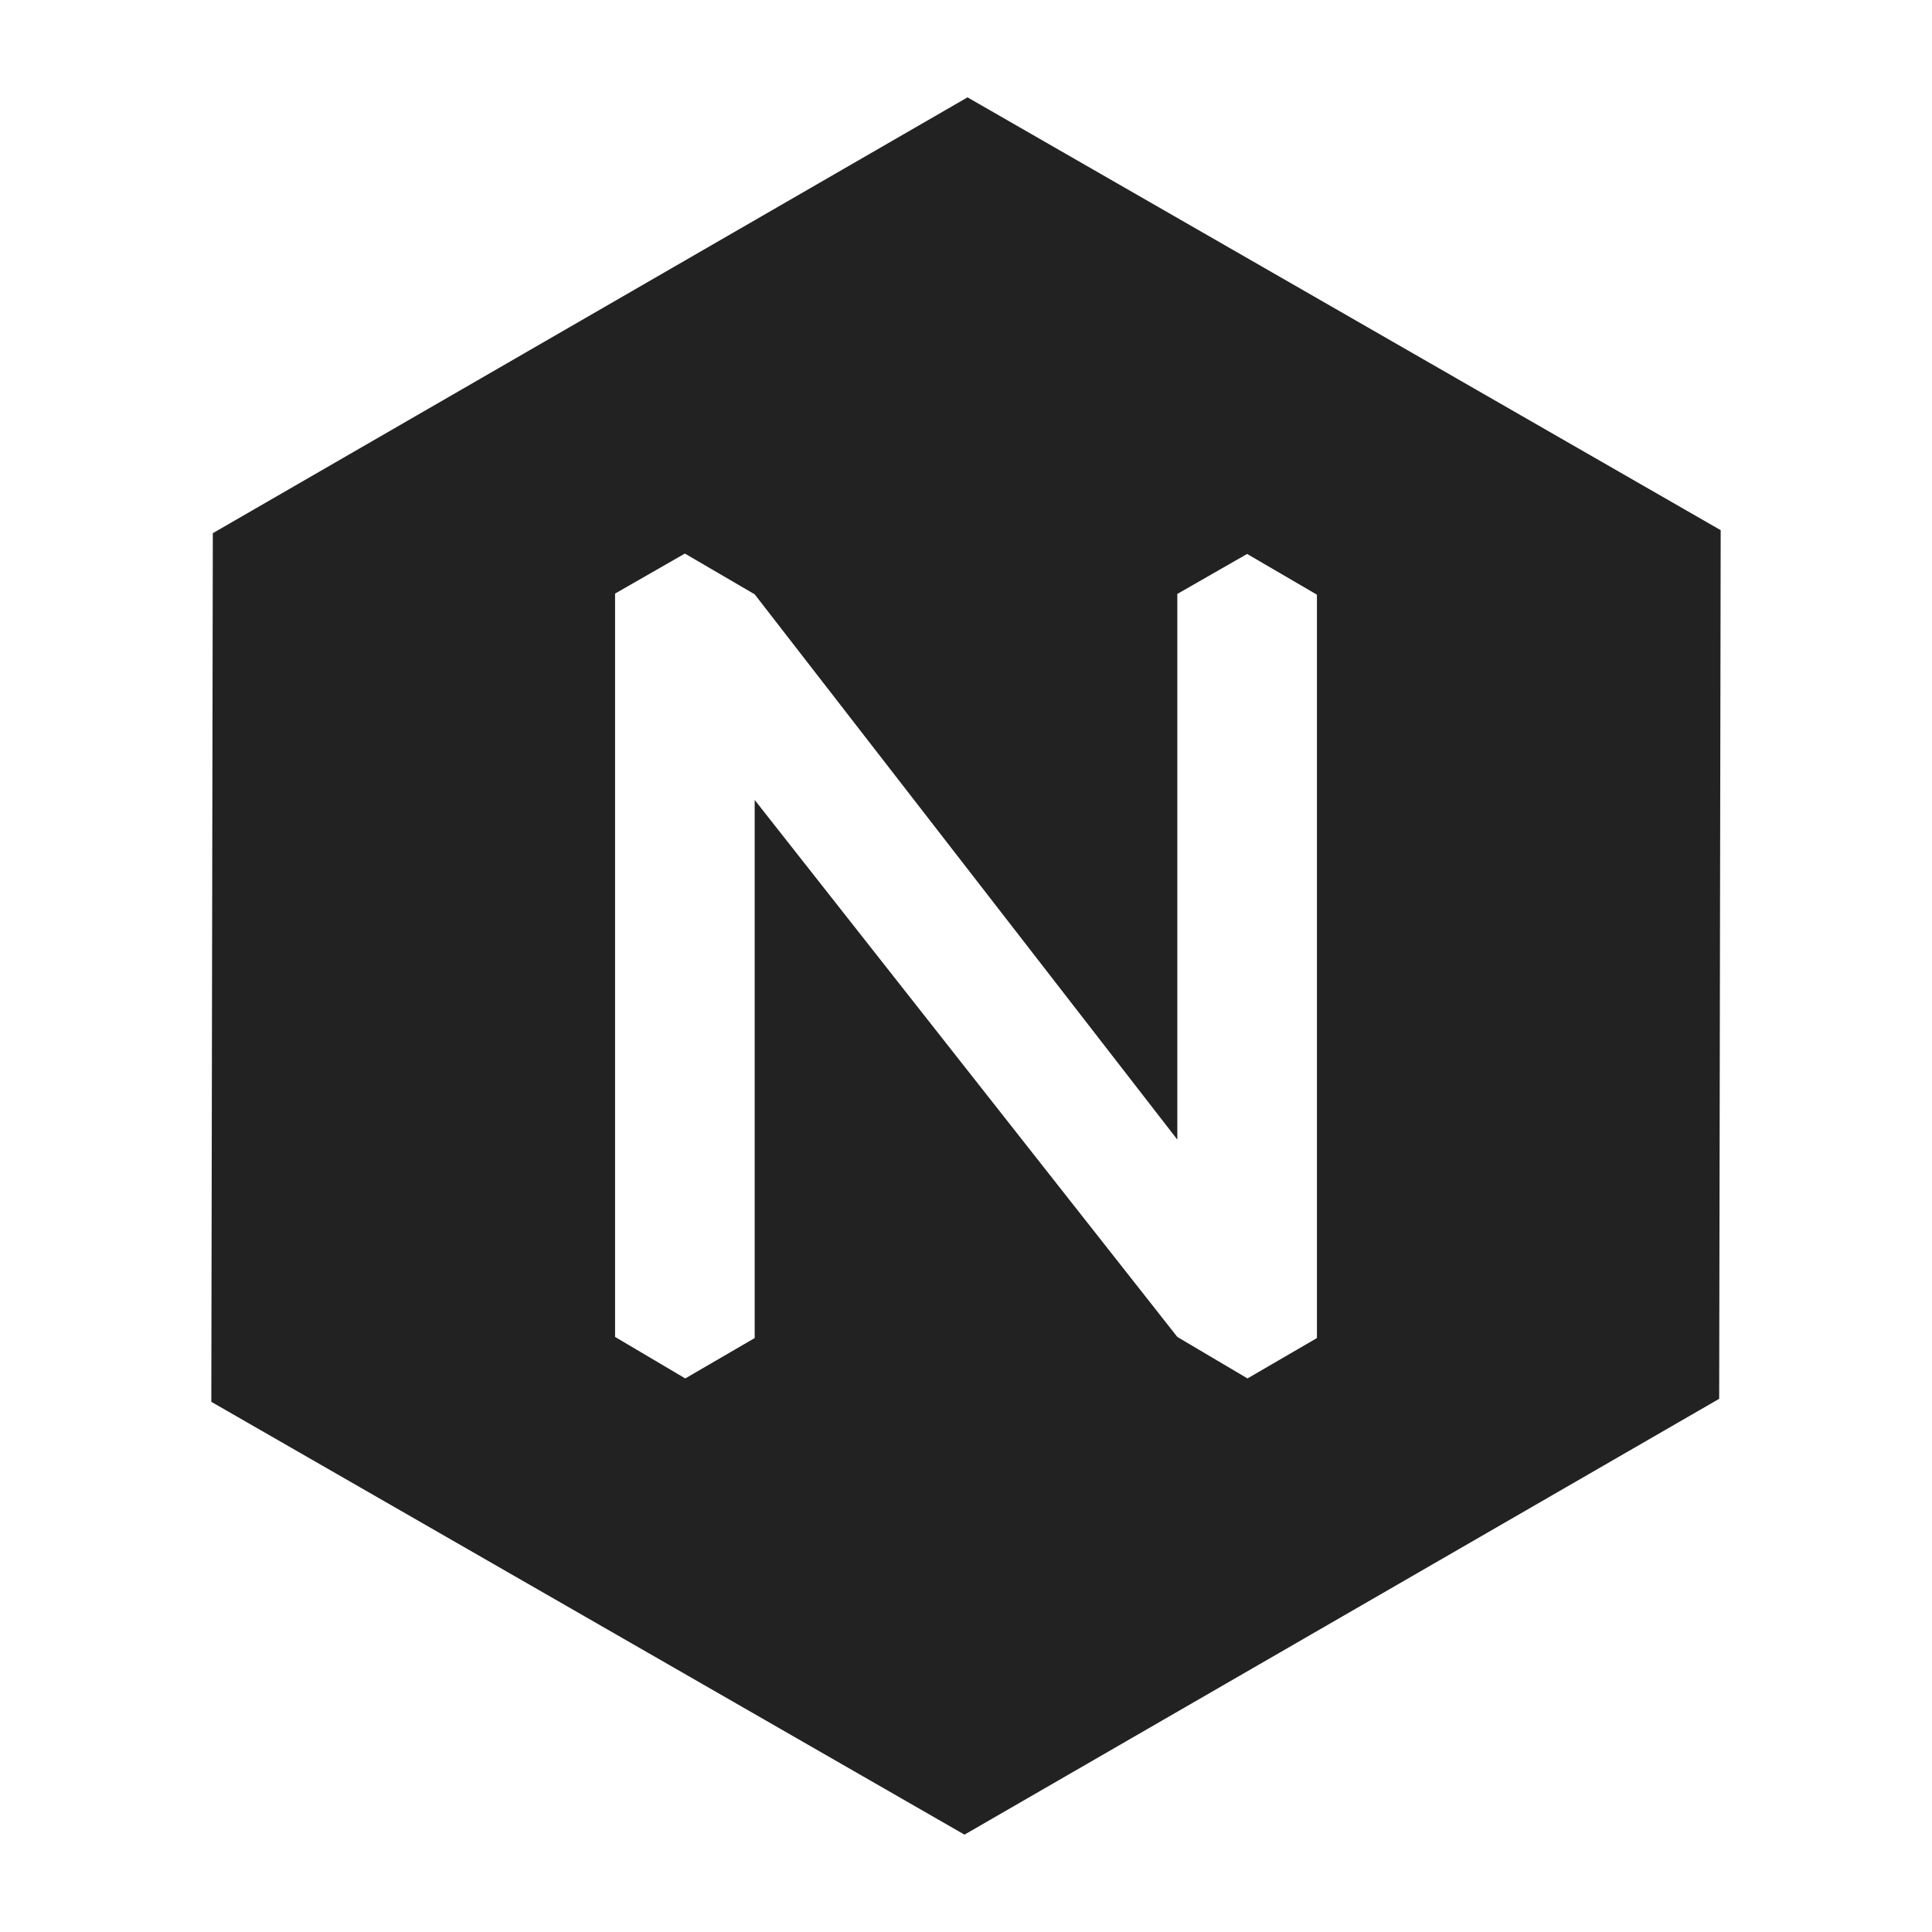
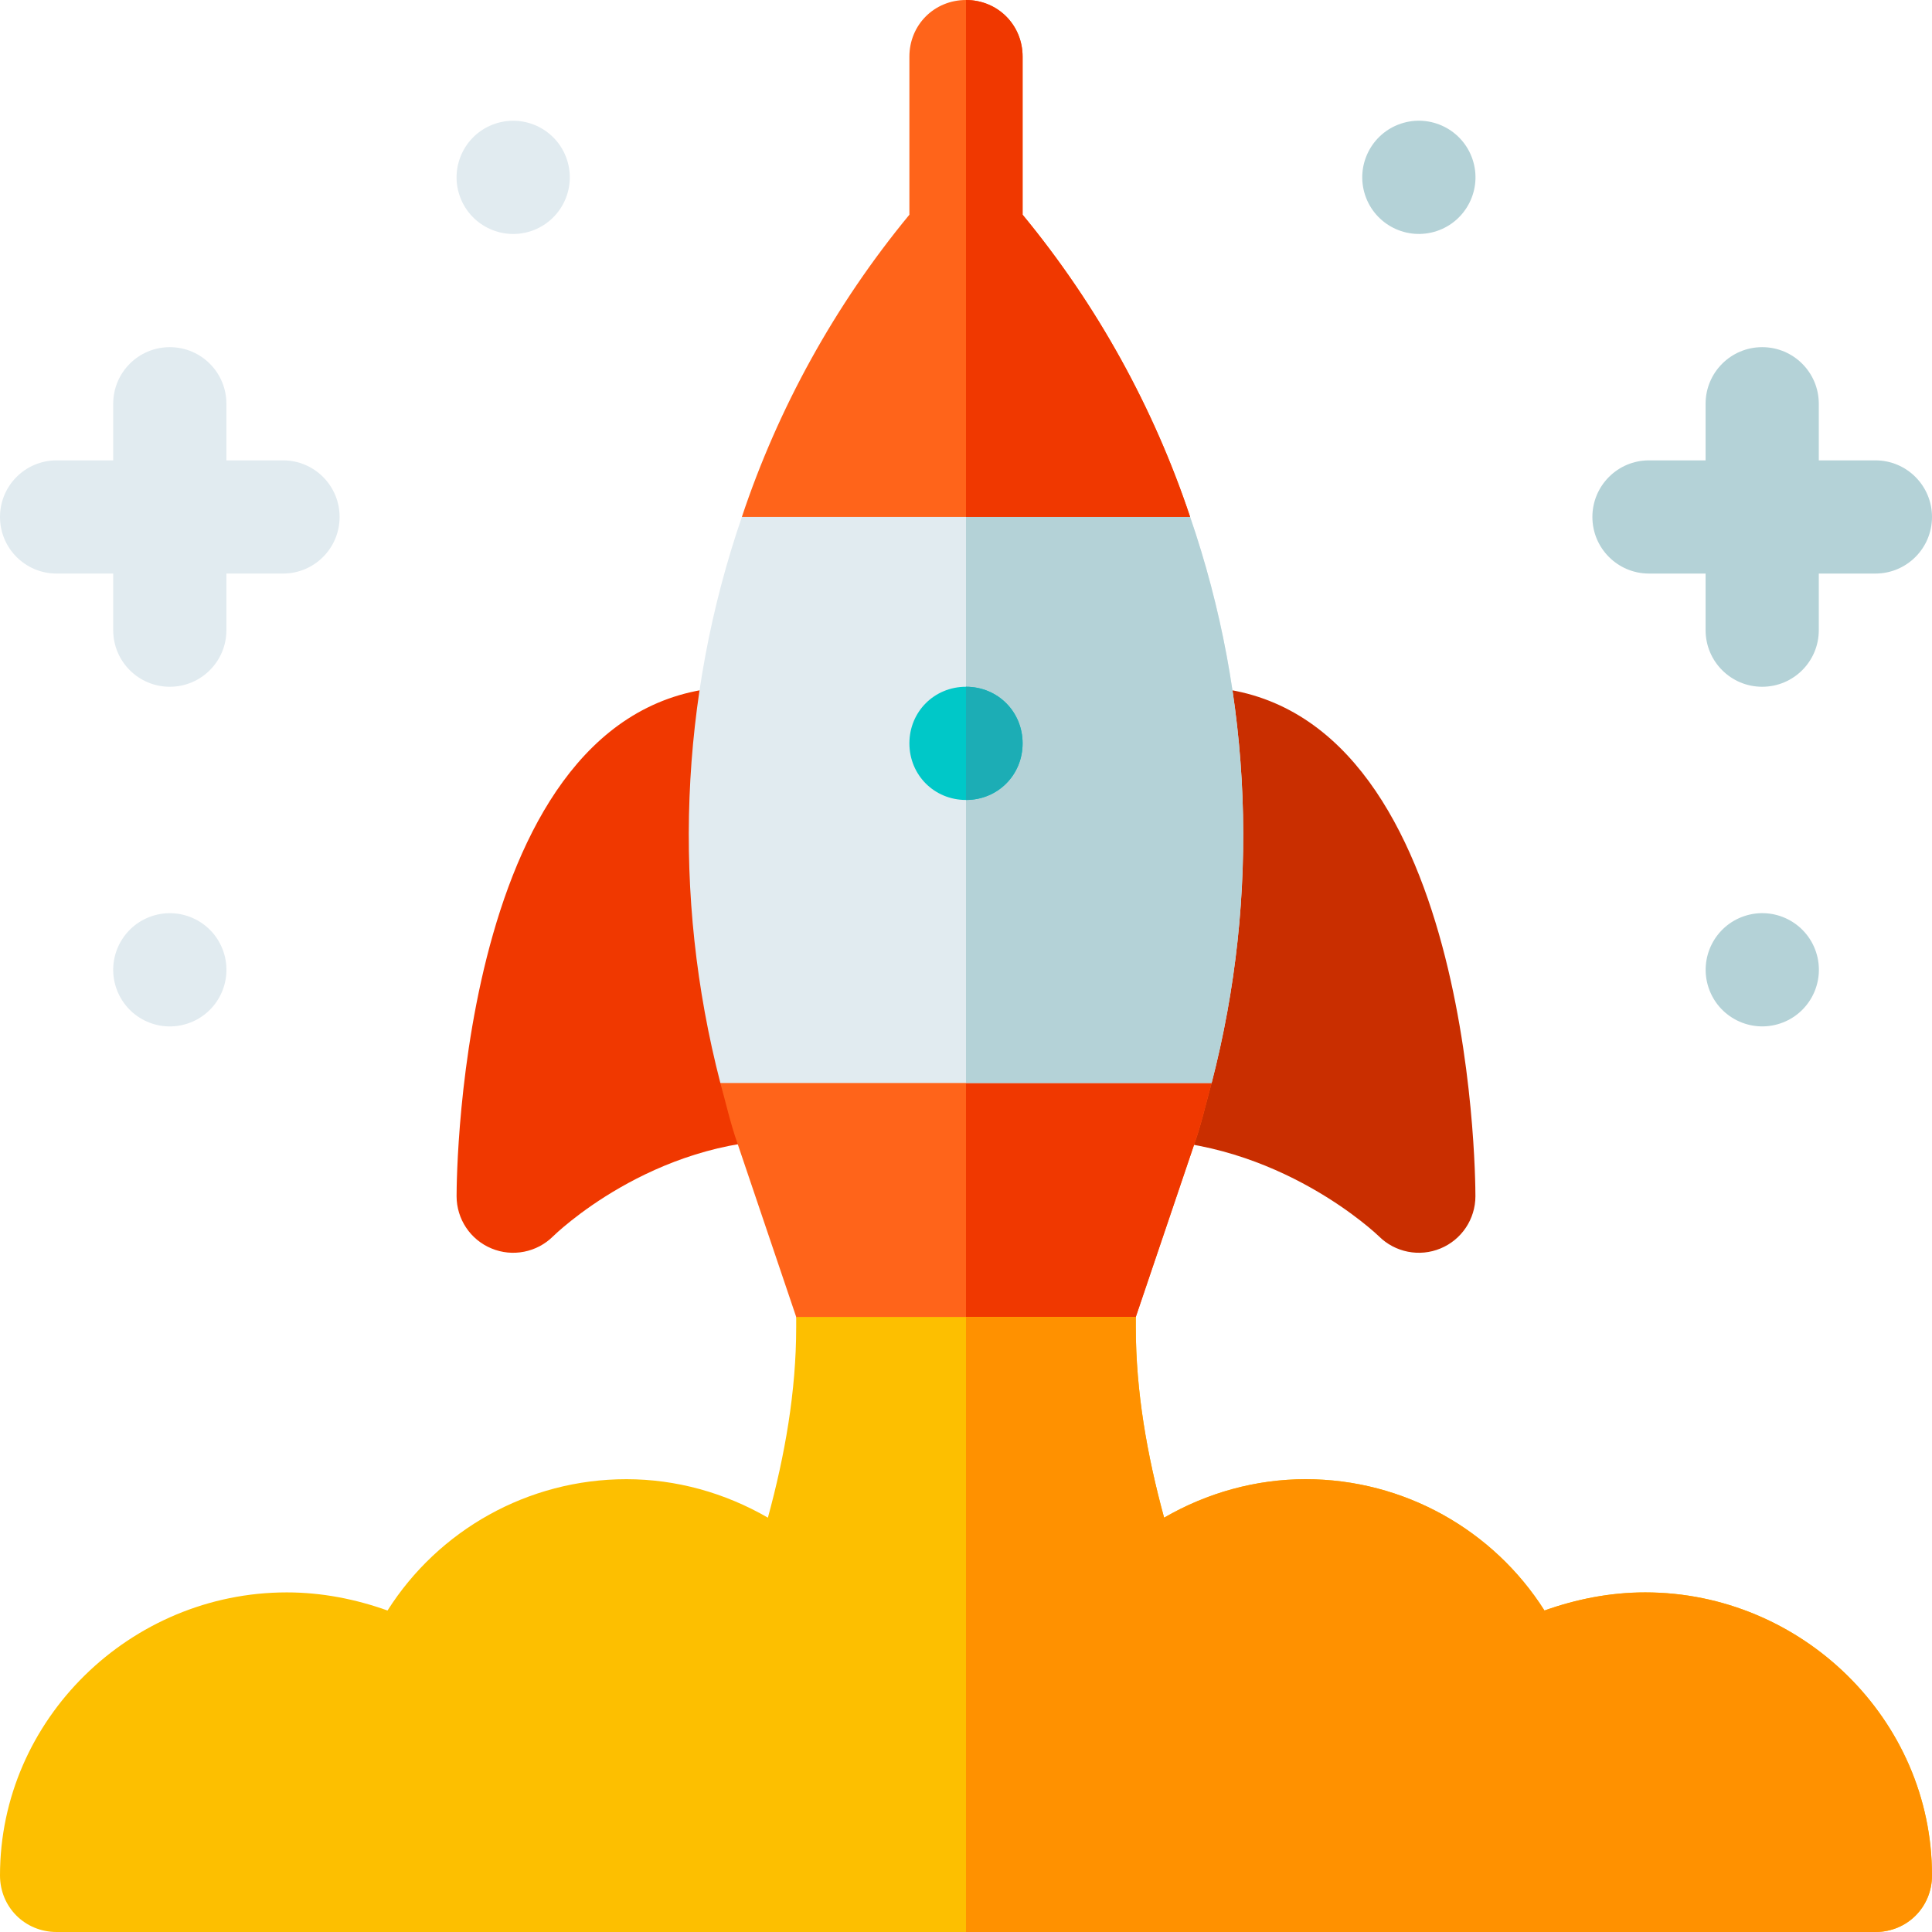
- <svg xmlns="http://www.w3.org/2000/svg" xml:space="preserve" enable-background="new 0 0 512 512" viewBox="0 0 512 512" height="512px" width="512px" y="0px" x="0px" id="NexT" version="1.1">
-   <defs id="defs3388" />
-   <path style="fill:#222222;fill-opacity:1" id="path3384" d="M 256.4,25.8 56.4,141.3 56,371.5 255.6,486.2 455.6,370.7 456,140.5 Z m 92.6,328.8 -18.4,10.7 -18.6,-11 0,0 -112,-142.3 0,142.6 -18.4,10.7 -18.6,-11 0,-197 18.5,-10.6 18.5,10.8 0,0 112,144.5 0,-144.6 18.5,-10.6 18.5,10.8 z" />
+ <svg xmlns="http://www.w3.org/2000/svg" height="512pt" viewBox="0 0 512 512" width="512pt">
+   <path d="m211 197c0-8.289-6.711-15-15-15-74.148 0-75 129.492-75 135 0 6.062 3.648 11.543 9.258 13.855 5.527 2.309 12.02 1.078 16.348-3.25.266-.25 26.031-25.605 63.121-25.605 8.289 0 15-6.711 15-15zm0 0" fill="#f03800" />
+   <path d="m316 182c-8.289 0-15 6.711-15 15l-15 90c0 8.289 6.711 15 15 15 37.895 0 64.176 25.398 64.395 25.605 4.324 4.324 10.816 5.559 16.348 3.25 5.609-2.312 9.258-7.793 9.258-13.855 0-5.508-.852-135-75-135zm0 0" fill="#c92e00" />
+   <path d="m321.098 287c-1.5 5.398-2.699 10.801-4.496 15.898l-15.602 46.102-.902 2.402c-1.797 6-7.5 10.199-14.098 10.199h-60c-6.598 0-12.301-4.199-14.098-10.199l-.902-2.402-15.602-46.102c-1.801-5.098-3-10.5-4.5-15.898l65.102-15zm0 0" fill="#ff641a" />
+   <path d="m321.098 287c-1.5 5.398-2.699 10.801-4.496 15.898l-15.602 46.102-.902 2.402c-1.797 6-7.5 10.199-14.098 10.199h-30v-89.602zm0 0" fill="#f03800" />
+   <path d="m321.098 287h-130.195c-12.902-49.801-10.801-102 5.699-150l59.398-15 59.398 15c16.504 48 18.602 100.199 5.699 150zm0 0" fill="#e1ebf0" />
+   <path d="m321.098 287h-65.098v-165l59.398 15c16.504 48 18.602 100.199 5.699 150zm0 0" fill="#b4d2d7" />
+   <path d="m315.398 137h-118.797c9.598-28.801 24.598-56.102 44.398-80.102v-41.898c0-8.402 6.598-15 15-15s15 6.598 15 15v41.898c19.801 24 34.801 51.301 44.398 80.102zm0 0" fill="#ff641a" />
+   <path d="m315.398 137h-59.398v-137c8.402 0 15 6.598 15 15v41.898c19.801 24 34.801 51.301 44.398 80.102zm0 0" fill="#f03800" />
+   <path d="m390.246 42.25c-2.621-7.859-11.117-12.105-18.977-9.488-7.859 2.621-12.105 11.117-9.488 18.977 2.621 7.859 11.117 12.105 18.977 9.488 7.859-2.621 12.109-11.117 9.488-18.977zm0 0" fill="#b4d2d7" />
+   <path d="m481.254 252.254c-2.621-7.859-11.117-12.105-18.977-9.484-7.859 2.621-12.109 11.117-9.488 18.977 2.621 7.859 11.117 12.105 18.977 9.484 7.859-2.621 12.105-11.117 9.488-18.977zm0 0" fill="#b4d2d7" />
+   <path d="m512 137c0-8.289-6.711-15-15-15h-15v-15c0-8.289-6.711-15-15-15s-15 6.711-15 15v15h-15c-8.289 0-15 6.711-15 15s6.711 15 15 15h15v15c0 8.289 6.711 15 15 15s15-6.711 15-15v-15h15c8.289 0 15-6.711 15-15zm0 0" fill="#b4d2d7" />
+   <g fill="#e1ebf0">
+     <path d="m150.234 42.258c-2.621-7.859-11.117-12.105-18.977-9.488-7.859 2.621-12.109 11.117-9.488 18.973 2.621 7.859 11.113 12.109 18.973 9.488 7.863-2.617 12.109-11.113 9.492-18.973zm0 0" />
+     <path d="m59.238 252.262c-2.621-7.859-11.117-12.105-18.977-9.484s-12.109 11.117-9.488 18.977c2.621 7.859 11.117 12.105 18.977 9.484 7.859-2.621 12.109-11.117 9.488-18.977zm0 0" />
+     <path d="m75 122h-15v-15c0-8.289-6.711-15-15-15s-15 6.711-15 15v15h-15c-8.289 0-15 6.711-15 15s6.711 15 15 15h15v15c0 8.289 6.711 15 15 15s15-6.711 15-15v-15h15c8.289 0 15-6.711 15-15s-6.711-15-15-15zm0 0" />
+   </g>
+   <path d="m300.996 349.031h.004v-.012zm0 0" />
+   <path d="m512 497c0 8.398-6.598 15-15 15h-482c-8.402 0-15-6.602-15-15 0-41.398 34.602-75 76-75 9.301 0 18.301 1.801 26.699 4.801 13.5-21.301 37.199-34.801 63.301-34.801 13.199 0 26.102 3.602 37.5 10.199 4.5-16.5 7.5-33.398 7.5-50.5v-2.699h90v2.699c0 17.102 3 34 7.5 50.5 11.398-6.598 24.301-10.199 37.5-10.199 26.102 0 49.801 13.5 63.301 34.801 8.398-3 17.398-4.801 26.699-4.801 41.398 0 76 33.602 76 75zm0 0" fill="#fdbf00" />
+   <path d="m512 497c0 8.398-6.598 15-15 15h-241v-163h45v2.699c0 17.102 3 34 7.5 50.5 11.398-6.598 24.301-10.199 37.5-10.199 26.102 0 49.801 13.5 63.301 34.801 8.398-3 17.398-4.801 26.699-4.801 41.398 0 76 33.602 76 75zm0 0" fill="#ff9100" />
+   <path d="m271 197c0 8.398-6.598 15-15 15s-15-6.602-15-15c0-8.402 6.598-15 15-15s15 6.598 15 15zm0 0" fill="#00c8c8" />
+   <path d="m271 197c0 8.398-6.598 15-15 15v-30c8.402 0 15 6.598 15 15zm0 0" fill="#1cadb5" />
</svg>
